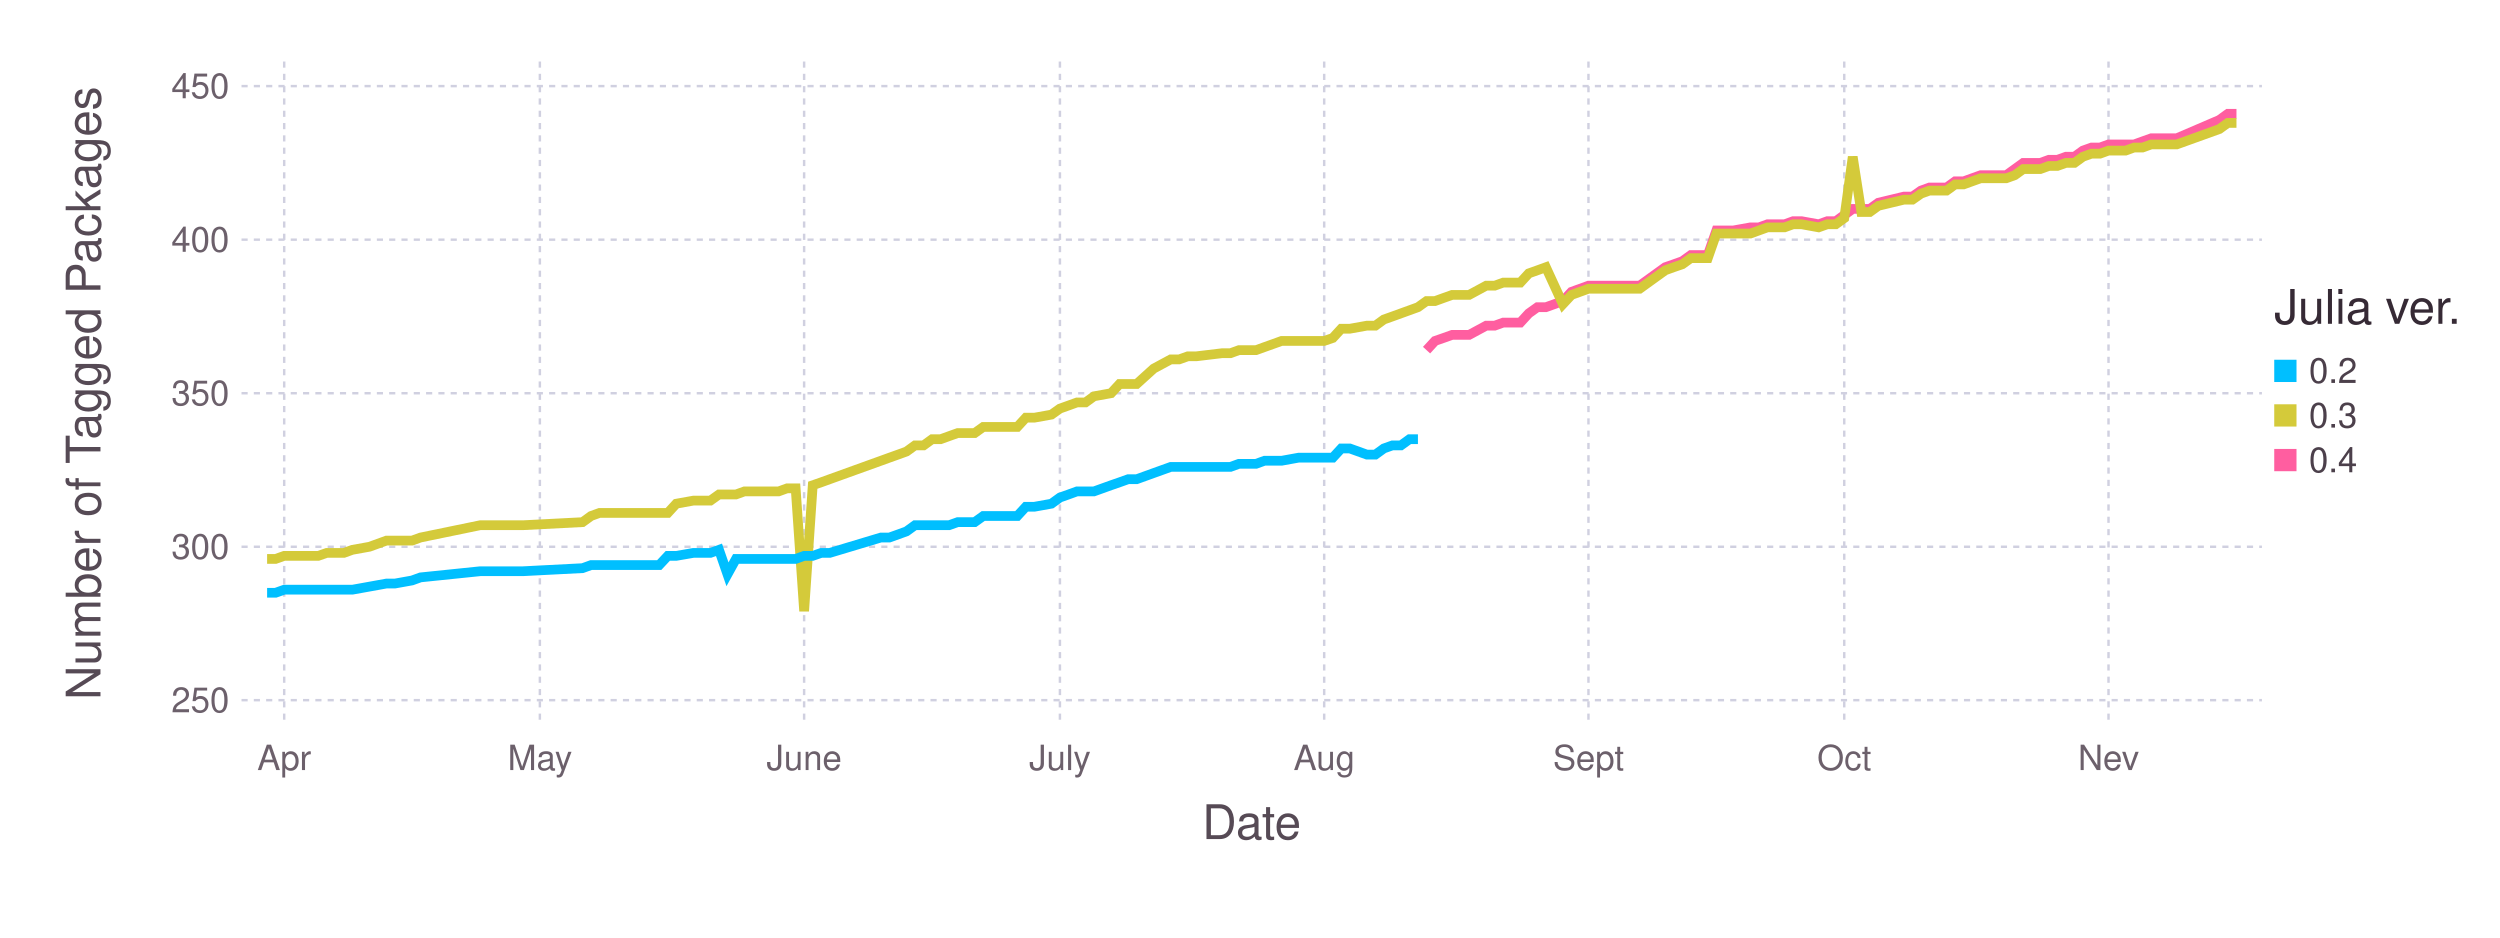
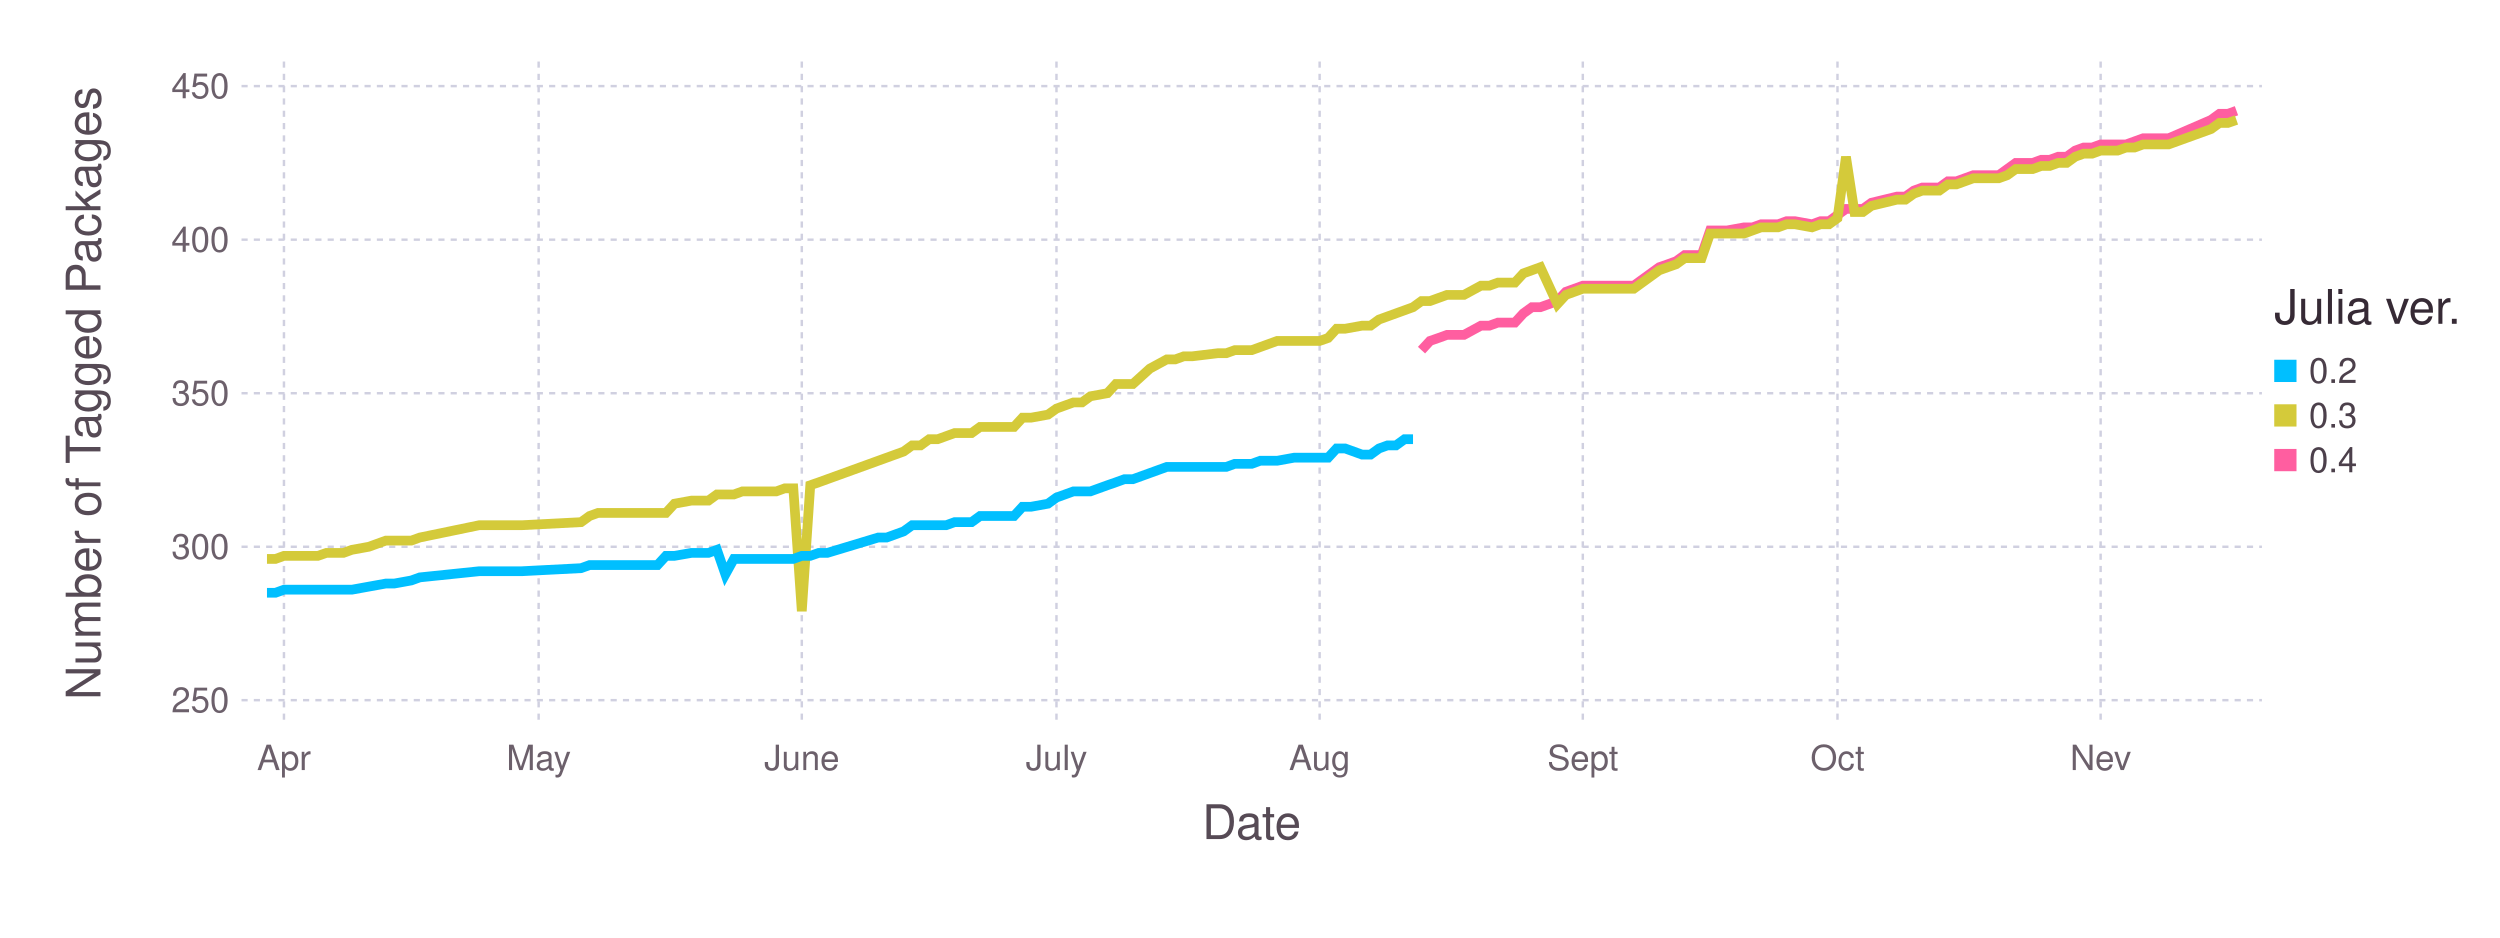
<svg xmlns="http://www.w3.org/2000/svg" version="1.2" width="203.2mm" height="76.2mm" viewBox="0 0 203.2 76.2" stroke="none" fill="#000000" stroke-width="0.3" font-size="3.88">
-   <g class="plotroot xscalable yscalable" id="fig-b1f71f68716c4196bcb70a48490e2397-element-1">
-     <g font-size="3.88" font-family="'PT Sans','Helvetica Neue','Helvetica',sans-serif" fill="#564A55" stroke="none" id="fig-b1f71f68716c4196bcb70a48490e2397-element-2">
+   <g class="plotroot xscalable yscalable" id="fig-25912cf9af7a46778ce4b27b85dea48d-element-1">
+     <g font-size="3.88" font-family="'PT Sans','Helvetica Neue','Helvetica',sans-serif" fill="#564A55" stroke="none" id="fig-25912cf9af7a46778ce4b27b85dea48d-element-2">
      <text x="101.74" y="68.2" text-anchor="middle">Date</text>
    </g>
-     <g class="guide xlabels" font-size="2.82" font-family="'PT Sans Caption','Helvetica Neue','Helvetica',sans-serif" fill="#6C606B" id="fig-b1f71f68716c4196bcb70a48490e2397-element-3">
-       <text x="23.1" y="62.59" text-anchor="middle">Apr</text>
-       <text x="43.88" y="62.59" text-anchor="middle">May</text>
-       <text x="65.36" y="62.59" text-anchor="middle">June</text>
-       <text x="86.15" y="62.59" text-anchor="middle">July</text>
-       <text x="107.63" y="62.59" text-anchor="middle">Aug</text>
-       <text x="129.11" y="62.59" text-anchor="middle">Sept</text>
-       <text x="149.9" y="62.59" text-anchor="middle">Oct</text>
-       <text x="171.38" y="62.59" text-anchor="middle">Nev</text>
+     <g class="guide xlabels" font-size="2.82" font-family="'PT Sans Caption','Helvetica Neue','Helvetica',sans-serif" fill="#6C606B" id="fig-25912cf9af7a46778ce4b27b85dea48d-element-3">
+       <text x="23.08" y="62.59" text-anchor="middle">Apr</text>
+       <text x="43.78" y="62.59" text-anchor="middle">May</text>
+       <text x="65.17" y="62.59" text-anchor="middle">June</text>
+       <text x="85.87" y="62.59" text-anchor="middle">July</text>
+       <text x="107.26" y="62.59" text-anchor="middle">Aug</text>
+       <text x="128.65" y="62.59" text-anchor="middle">Sept</text>
+       <text x="149.35" y="62.59" text-anchor="middle">Oct</text>
+       <text x="170.74" y="62.59" text-anchor="middle">Nev</text>
    </g>
-     <g class="guide colorkey" id="fig-b1f71f68716c4196bcb70a48490e2397-element-4">
-       <g fill="#4C404B" font-size="2.82" font-family="'PT Sans','Helvetica Neue','Helvetica',sans-serif" id="fig-b1f71f68716c4196bcb70a48490e2397-element-5">
-         <text x="187.67" y="30.14" dy="0.35em" id="fig-b1f71f68716c4196bcb70a48490e2397-element-6" class="color_0.2">0.2</text>
-         <text x="187.67" y="33.77" dy="0.35em" id="fig-b1f71f68716c4196bcb70a48490e2397-element-7" class="color_0.3">0.3</text>
-         <text x="187.67" y="37.4" dy="0.35em" id="fig-b1f71f68716c4196bcb70a48490e2397-element-8" class="color_0.4">0.4</text>
+     <g class="guide colorkey" id="fig-25912cf9af7a46778ce4b27b85dea48d-element-4">
+       <g fill="#4C404B" font-size="2.82" font-family="'PT Sans','Helvetica Neue','Helvetica',sans-serif" id="fig-25912cf9af7a46778ce4b27b85dea48d-element-5">
+         <text x="187.67" y="30.14" dy="0.35em" id="fig-25912cf9af7a46778ce4b27b85dea48d-element-6" class="color_0.2">0.2</text>
+         <text x="187.67" y="33.77" dy="0.35em" id="fig-25912cf9af7a46778ce4b27b85dea48d-element-7" class="color_0.3">0.3</text>
+         <text x="187.67" y="37.4" dy="0.35em" id="fig-25912cf9af7a46778ce4b27b85dea48d-element-8" class="color_0.4">0.4</text>
      </g>
-       <g stroke="none" id="fig-b1f71f68716c4196bcb70a48490e2397-element-9">
-         <rect x="184.85" y="29.24" width="1.81" height="1.81" id="fig-b1f71f68716c4196bcb70a48490e2397-element-10" fill="#00BFFF" class="color_0.2" />
-         <rect x="184.85" y="32.86" width="1.81" height="1.81" id="fig-b1f71f68716c4196bcb70a48490e2397-element-11" fill="#D4CA3A" class="color_0.3" />
-         <rect x="184.85" y="36.49" width="1.81" height="1.81" id="fig-b1f71f68716c4196bcb70a48490e2397-element-12" fill="#FF5EA0" class="color_0.4" />
+       <g stroke="none" id="fig-25912cf9af7a46778ce4b27b85dea48d-element-9">
+         <rect x="184.85" y="29.24" width="1.81" height="1.81" id="fig-25912cf9af7a46778ce4b27b85dea48d-element-10" class="color_0.2" fill="#00BFFF" />
+         <rect x="184.85" y="32.86" width="1.81" height="1.81" id="fig-25912cf9af7a46778ce4b27b85dea48d-element-11" class="color_0.3" fill="#D4CA3A" />
+         <rect x="184.85" y="36.49" width="1.81" height="1.81" id="fig-25912cf9af7a46778ce4b27b85dea48d-element-12" class="color_0.4" fill="#FF5EA0" />
      </g>
-       <g fill="#362A35" font-size="3.88" font-family="'PT Sans','Helvetica Neue','Helvetica',sans-serif" stroke="none" id="fig-b1f71f68716c4196bcb70a48490e2397-element-13">
-         <text x="184.85" y="26.32" id="fig-b1f71f68716c4196bcb70a48490e2397-element-14">Julia ver.</text>
+       <g fill="#362A35" font-size="3.88" font-family="'PT Sans','Helvetica Neue','Helvetica',sans-serif" stroke="none" id="fig-25912cf9af7a46778ce4b27b85dea48d-element-13">
+         <text x="184.85" y="26.32" id="fig-25912cf9af7a46778ce4b27b85dea48d-element-14">Julia ver.</text>
      </g>
    </g>
-     <g font-size="3.88" font-family="'PT Sans','Helvetica Neue','Helvetica',sans-serif" fill="#564A55" stroke="none" id="fig-b1f71f68716c4196bcb70a48490e2397-element-15">
-       <text x="8.81" y="29.96" text-anchor="middle" dy="0.35em" transform="rotate(-90, 8.81, 31.96)" id="fig-b1f71f68716c4196bcb70a48490e2397-element-16">Number of Tagged Packages</text>
+     <g font-size="3.88" font-family="'PT Sans','Helvetica Neue','Helvetica',sans-serif" fill="#564A55" stroke="none" id="fig-25912cf9af7a46778ce4b27b85dea48d-element-15">
+       <text x="8.81" y="29.96" text-anchor="middle" dy="0.35em" transform="rotate(-90, 8.81, 31.96)" id="fig-25912cf9af7a46778ce4b27b85dea48d-element-16">Number of Tagged Packages</text>
    </g>
-     <g clip-path="url(#fig-b1f71f68716c4196bcb70a48490e2397-element-18)" id="fig-b1f71f68716c4196bcb70a48490e2397-element-17">
-       <g pointer-events="visible" opacity="1" fill="none" stroke="none" class="guide background" id="fig-b1f71f68716c4196bcb70a48490e2397-element-19">
-         <rect x="19.63" y="5" width="164.22" height="53.91" id="fig-b1f71f68716c4196bcb70a48490e2397-element-20" />
+     <g clip-path="url(#fig-25912cf9af7a46778ce4b27b85dea48d-element-18)" id="fig-25912cf9af7a46778ce4b27b85dea48d-element-17">
+       <g pointer-events="visible" opacity="1" fill="none" stroke="none" class="guide background" id="fig-25912cf9af7a46778ce4b27b85dea48d-element-19">
+         <rect x="19.63" y="5" width="164.22" height="53.91" id="fig-25912cf9af7a46778ce4b27b85dea48d-element-20" />
      </g>
-       <g class="guide ygridlines xfixed" stroke-dasharray="0.5,0.5" stroke-width="0.2" stroke="#D0D0E0" id="fig-b1f71f68716c4196bcb70a48490e2397-element-21">
-         <path fill="none" d="M19.63,56.91 L 183.85 56.91" id="fig-b1f71f68716c4196bcb70a48490e2397-element-22" />
-         <path fill="none" d="M19.63,44.44 L 183.85 44.44" id="fig-b1f71f68716c4196bcb70a48490e2397-element-23" />
-         <path fill="none" d="M19.63,31.96 L 183.85 31.96" id="fig-b1f71f68716c4196bcb70a48490e2397-element-24" />
-         <path fill="none" d="M19.63,19.48 L 183.85 19.48" id="fig-b1f71f68716c4196bcb70a48490e2397-element-25" />
-         <path fill="none" d="M19.63,7 L 183.85 7" id="fig-b1f71f68716c4196bcb70a48490e2397-element-26" />
+       <g class="guide ygridlines xfixed" stroke-dasharray="0.5,0.5" stroke-width="0.2" stroke="#D0D0E0" id="fig-25912cf9af7a46778ce4b27b85dea48d-element-21">
+         <path fill="none" d="M19.63,56.91 L 183.85 56.91" id="fig-25912cf9af7a46778ce4b27b85dea48d-element-22" />
+         <path fill="none" d="M19.63,44.44 L 183.85 44.44" id="fig-25912cf9af7a46778ce4b27b85dea48d-element-23" />
+         <path fill="none" d="M19.63,31.96 L 183.85 31.96" id="fig-25912cf9af7a46778ce4b27b85dea48d-element-24" />
+         <path fill="none" d="M19.63,19.48 L 183.85 19.48" id="fig-25912cf9af7a46778ce4b27b85dea48d-element-25" />
+         <path fill="none" d="M19.63,7 L 183.85 7" id="fig-25912cf9af7a46778ce4b27b85dea48d-element-26" />
      </g>
-       <g class="guide xgridlines yfixed" stroke-dasharray="0.5,0.5" stroke-width="0.2" stroke="#D0D0E0" id="fig-b1f71f68716c4196bcb70a48490e2397-element-27">
-         <path fill="none" d="M23.1,5 L 23.1 58.91" id="fig-b1f71f68716c4196bcb70a48490e2397-element-28" />
-         <path fill="none" d="M43.88,5 L 43.88 58.91" id="fig-b1f71f68716c4196bcb70a48490e2397-element-29" />
-         <path fill="none" d="M65.36,5 L 65.36 58.91" id="fig-b1f71f68716c4196bcb70a48490e2397-element-30" />
-         <path fill="none" d="M86.15,5 L 86.15 58.91" id="fig-b1f71f68716c4196bcb70a48490e2397-element-31" />
-         <path fill="none" d="M107.63,5 L 107.63 58.91" id="fig-b1f71f68716c4196bcb70a48490e2397-element-32" />
-         <path fill="none" d="M129.11,5 L 129.11 58.91" id="fig-b1f71f68716c4196bcb70a48490e2397-element-33" />
-         <path fill="none" d="M149.9,5 L 149.9 58.91" id="fig-b1f71f68716c4196bcb70a48490e2397-element-34" />
-         <path fill="none" d="M171.38,5 L 171.38 58.91" id="fig-b1f71f68716c4196bcb70a48490e2397-element-35" />
+       <g class="guide xgridlines yfixed" stroke-dasharray="0.5,0.5" stroke-width="0.2" stroke="#D0D0E0" id="fig-25912cf9af7a46778ce4b27b85dea48d-element-27">
+         <path fill="none" d="M23.08,5 L 23.08 58.91" id="fig-25912cf9af7a46778ce4b27b85dea48d-element-28" />
+         <path fill="none" d="M43.78,5 L 43.78 58.91" id="fig-25912cf9af7a46778ce4b27b85dea48d-element-29" />
+         <path fill="none" d="M65.17,5 L 65.17 58.91" id="fig-25912cf9af7a46778ce4b27b85dea48d-element-30" />
+         <path fill="none" d="M85.87,5 L 85.87 58.91" id="fig-25912cf9af7a46778ce4b27b85dea48d-element-31" />
+         <path fill="none" d="M107.26,5 L 107.26 58.91" id="fig-25912cf9af7a46778ce4b27b85dea48d-element-32" />
+         <path fill="none" d="M128.65,5 L 128.65 58.91" id="fig-25912cf9af7a46778ce4b27b85dea48d-element-33" />
+         <path fill="none" d="M149.35,5 L 149.35 58.91" id="fig-25912cf9af7a46778ce4b27b85dea48d-element-34" />
+         <path fill="none" d="M170.74,5 L 170.74 58.91" id="fig-25912cf9af7a46778ce4b27b85dea48d-element-35" />
      </g>
-       <g class="plotpanel" id="fig-b1f71f68716c4196bcb70a48490e2397-element-36">
-         <g stroke-width="0.79" fill="none" class="geometry color_0.4" stroke="#FF5EA0" id="fig-b1f71f68716c4196bcb70a48490e2397-element-37">
-           <path fill="none" d="M115.95,28.46 L 116.64 27.71 117.33 27.47 118.03 27.22 118.72 27.22 119.41 27.22 120.8 26.47 121.49 26.47 122.18 26.22 122.88 26.22 123.57 26.22 124.26 25.47 124.96 24.97 125.65 24.97 127.03 24.47 127.73 23.72 129.11 23.22 129.81 23.22 130.5 23.22 133.27 23.22 135.35 21.72 136.04 21.48 136.74 21.23 137.43 20.73 138.12 20.73 138.81 20.73 139.51 18.73 140.2 18.73 140.89 18.73 142.28 18.48 142.97 18.48 143.66 18.23 144.36 18.23 145.05 18.23 145.74 17.98 146.44 17.98 147.82 18.23 148.52 17.98 149.21 17.98 149.9 17.48 150.59 16.98 151.29 16.98 151.98 16.98 152.67 16.48 154.75 15.98 155.44 15.98 156.14 15.49 156.83 15.24 157.52 15.24 158.22 15.24 158.91 14.74 159.6 14.74 160.29 14.49 160.99 14.24 161.68 14.24 162.37 14.24 163.07 14.24 163.76 13.74 164.45 13.24 165.15 13.24 165.84 13.24 166.53 12.99 167.22 12.99 167.92 12.74 168.61 12.74 169.3 12.24 170 11.99 170.69 11.99 171.38 11.74 172.07 11.74 172.77 11.74 173.46 11.74 174.15 11.49 174.85 11.24 176.92 11.24 180.39 9.75 181.08 9.25 181.78 9.25" id="fig-b1f71f68716c4196bcb70a48490e2397-element-38" />
+       <g class="plotpanel" id="fig-25912cf9af7a46778ce4b27b85dea48d-element-36">
+         <g stroke-width="0.79" fill="none" class="geometry color_0.4" stroke="#FF5EA0" id="fig-25912cf9af7a46778ce4b27b85dea48d-element-37">
+           <path fill="none" d="M115.54,28.46 L 116.23 27.71 116.92 27.47 117.61 27.22 118.3 27.22 118.99 27.22 120.37 26.47 121.06 26.47 121.75 26.22 122.44 26.22 123.13 26.22 123.82 25.47 124.51 24.97 125.2 24.97 126.58 24.47 127.27 23.72 128.65 23.22 129.34 23.22 130.03 23.22 132.79 23.22 134.86 21.72 135.55 21.48 136.24 21.23 136.93 20.73 137.62 20.73 138.31 20.73 139 18.73 139.69 18.73 140.38 18.73 141.76 18.48 142.45 18.48 143.14 18.23 143.83 18.23 144.52 18.23 145.21 17.98 145.9 17.98 147.28 18.23 147.97 17.98 148.66 17.98 149.35 17.48 150.04 16.98 150.73 16.98 151.42 16.98 152.11 16.48 154.18 15.98 154.87 15.98 155.56 15.49 156.25 15.24 156.94 15.24 157.63 15.24 158.32 14.74 159.01 14.74 159.7 14.49 160.39 14.24 161.08 14.24 161.77 14.24 162.46 14.24 163.15 13.74 163.84 13.24 164.53 13.24 165.22 13.24 165.91 12.99 166.6 12.99 167.29 12.74 167.98 12.74 168.67 12.24 169.36 11.99 170.05 11.99 170.74 11.74 171.43 11.74 172.12 11.74 172.81 11.74 173.5 11.49 174.19 11.24 176.26 11.24 179.71 9.75 180.4 9.25 181.09 9.25 181.78 9" id="fig-25912cf9af7a46778ce4b27b85dea48d-element-38" />
        </g>
-         <g stroke-width="0.79" fill="none" class="geometry color_0.3" stroke="#D4CA3A" id="fig-b1f71f68716c4196bcb70a48490e2397-element-39">
-           <path fill="none" d="M21.71,45.43 L 22.4 45.43 23.1 45.18 23.79 45.18 24.48 45.18 25.18 45.18 25.87 45.18 26.56 44.94 27.95 44.94 28.64 44.69 30.03 44.44 31.41 43.94 32.1 43.94 33.49 43.94 34.18 43.69 39.03 42.69 41.11 42.69 42.5 42.69 47.35 42.44 48.04 41.94 48.73 41.69 49.43 41.69 50.12 41.69 50.81 41.69 51.51 41.69 52.2 41.69 52.89 41.69 53.58 41.69 54.28 41.69 54.97 40.94 56.36 40.69 57.05 40.69 57.74 40.69 58.44 40.19 59.13 40.19 59.82 40.19 60.51 39.94 61.21 39.94 61.9 39.94 62.59 39.94 63.29 39.94 63.98 39.69 64.67 39.69 65.36 49.68 66.06 39.44 66.75 39.2 67.44 38.95 71.6 37.45 72.29 37.2 72.99 36.95 73.68 36.7 74.37 36.2 75.07 36.2 75.76 35.7 76.45 35.7 77.14 35.45 77.84 35.2 79.22 35.2 79.92 34.7 80.61 34.7 81.3 34.7 81.99 34.7 82.69 34.7 83.38 33.95 84.07 33.95 85.46 33.7 86.15 33.21 86.85 32.96 87.54 32.71 88.23 32.71 88.92 32.21 90.31 31.96 91 31.21 91.7 31.21 92.39 31.21 93.77 29.96 95.16 29.21 95.85 29.21 96.55 28.96 97.24 28.96 99.32 28.71 100.01 28.71 100.7 28.46 101.4 28.46 102.09 28.46 102.78 28.21 103.48 27.96 104.17 27.71 105.55 27.71 106.25 27.71 107.63 27.71 108.33 27.47 109.02 26.72 109.71 26.72 111.1 26.47 111.79 26.47 112.48 25.97 113.18 25.72 113.87 25.47 114.56 25.22 115.25 24.97 115.95 24.47 116.64 24.47 117.33 24.22 118.03 23.97 118.72 23.97 119.41 23.97 120.8 23.22 121.49 23.22 122.18 22.97 122.88 22.97 123.57 22.97 124.26 22.22 124.96 21.97 125.65 21.72 127.03 24.72 127.73 23.97 129.11 23.47 129.81 23.47 130.5 23.47 133.27 23.47 135.35 21.97 136.04 21.72 136.74 21.48 137.43 20.98 138.12 20.98 138.81 20.98 139.51 18.98 140.2 18.98 140.89 18.98 142.28 18.98 142.97 18.73 143.66 18.48 144.36 18.48 145.05 18.48 145.74 18.23 146.44 18.23 147.82 18.48 148.52 18.23 149.21 18.23 149.9 17.73 150.59 12.74 151.29 17.23 151.98 17.23 152.67 16.73 154.75 16.23 155.44 16.23 156.14 15.74 156.83 15.49 157.52 15.49 158.22 15.49 158.91 14.99 159.6 14.99 160.29 14.74 160.99 14.49 161.68 14.49 162.37 14.49 163.07 14.49 163.76 14.24 164.45 13.74 165.15 13.74 165.84 13.74 166.53 13.49 167.22 13.49 167.92 13.24 168.61 13.24 169.3 12.74 170 12.49 170.69 12.49 171.38 12.24 172.07 12.24 172.77 12.24 173.46 11.99 174.15 11.99 174.85 11.74 176.92 11.74 180.39 10.49 181.08 9.99 181.78 9.99" id="fig-b1f71f68716c4196bcb70a48490e2397-element-40" />
+         <g stroke-width="0.79" fill="none" class="geometry color_0.3" stroke="#D4CA3A" id="fig-25912cf9af7a46778ce4b27b85dea48d-element-39">
+           <path fill="none" d="M21.7,45.43 L 22.39 45.43 23.08 45.18 23.77 45.18 24.46 45.18 25.15 45.18 25.84 45.18 26.53 44.94 27.91 44.94 28.6 44.69 29.98 44.44 31.36 43.94 32.05 43.94 33.43 43.94 34.12 43.69 38.95 42.69 41.02 42.69 42.4 42.69 47.23 42.44 47.92 41.94 48.61 41.69 49.3 41.69 49.99 41.69 50.68 41.69 51.37 41.69 52.06 41.69 52.75 41.69 53.44 41.69 54.13 41.69 54.82 40.94 56.2 40.69 56.89 40.69 57.58 40.69 58.27 40.19 58.96 40.19 59.65 40.19 60.34 39.94 61.03 39.94 61.72 39.94 62.41 39.94 63.1 39.94 63.79 39.69 64.48 39.69 65.17 49.68 65.86 39.44 66.55 39.2 67.24 38.95 71.38 37.45 72.07 37.2 72.76 36.95 73.45 36.7 74.14 36.2 74.83 36.2 75.52 35.7 76.21 35.7 76.9 35.45 77.59 35.2 78.97 35.2 79.66 34.7 80.35 34.7 81.04 34.7 81.73 34.7 82.42 34.7 83.11 33.95 83.8 33.95 85.18 33.7 85.87 33.21 86.56 32.96 87.25 32.71 87.94 32.71 88.63 32.21 90.01 31.96 90.7 31.21 91.39 31.21 92.08 31.21 93.46 29.96 94.84 29.21 95.53 29.21 96.22 28.96 96.91 28.96 98.98 28.71 99.67 28.71 100.36 28.46 101.05 28.46 101.74 28.46 102.43 28.21 103.12 27.96 103.81 27.71 105.19 27.71 105.88 27.71 107.26 27.71 107.95 27.47 108.64 26.72 109.33 26.72 110.71 26.47 111.4 26.47 112.09 25.97 112.78 25.72 113.47 25.47 114.16 25.22 114.85 24.97 115.54 24.47 116.23 24.47 116.92 24.22 117.61 23.97 118.3 23.97 118.99 23.97 120.37 23.22 121.06 23.22 121.75 22.97 122.44 22.97 123.13 22.97 123.82 22.22 124.51 21.97 125.2 21.72 126.58 24.72 127.27 23.97 128.65 23.47 129.34 23.47 130.03 23.47 132.79 23.47 134.86 21.97 135.55 21.72 136.24 21.48 136.93 20.98 137.62 20.98 138.31 20.98 139 18.98 139.69 18.98 140.38 18.98 141.76 18.98 142.45 18.73 143.14 18.48 143.83 18.48 144.52 18.48 145.21 18.23 145.9 18.23 147.28 18.48 147.97 18.23 148.66 18.23 149.35 17.73 150.04 12.74 150.73 17.23 151.42 17.23 152.11 16.73 154.18 16.23 154.87 16.23 155.56 15.74 156.25 15.49 156.94 15.49 157.63 15.49 158.32 14.99 159.01 14.99 159.7 14.74 160.39 14.49 161.08 14.49 161.77 14.49 162.46 14.49 163.15 14.24 163.84 13.74 164.53 13.74 165.22 13.74 165.91 13.49 166.6 13.49 167.29 13.24 167.98 13.24 168.67 12.74 169.36 12.49 170.05 12.49 170.74 12.24 171.43 12.24 172.12 12.24 172.81 11.99 173.5 11.99 174.19 11.74 176.26 11.74 179.71 10.49 180.4 9.99 181.09 9.99 181.78 9.75" id="fig-25912cf9af7a46778ce4b27b85dea48d-element-40" />
        </g>
-         <g stroke-width="0.79" fill="none" class="geometry color_0.2" stroke="#00BFFF" id="fig-b1f71f68716c4196bcb70a48490e2397-element-41">
-           <path fill="none" d="M21.71,48.18 L 22.4 48.18 23.1 47.93 23.79 47.93 24.48 47.93 25.18 47.93 25.87 47.93 26.56 47.93 27.95 47.93 28.64 47.93 30.03 47.68 31.41 47.43 32.1 47.43 33.49 47.18 34.18 46.93 39.03 46.43 41.11 46.43 42.5 46.43 47.35 46.18 48.04 45.93 48.73 45.93 49.43 45.93 50.12 45.93 50.81 45.93 51.51 45.93 52.2 45.93 52.89 45.93 53.58 45.93 54.28 45.18 54.97 45.18 56.36 44.94 57.05 44.94 57.74 44.94 58.44 44.69 59.13 46.68 59.82 45.43 60.51 45.43 61.21 45.43 61.9 45.43 62.59 45.43 63.29 45.43 63.98 45.43 64.67 45.43 65.36 45.18 66.06 45.18 66.75 44.94 67.44 44.94 71.6 43.69 72.29 43.69 72.99 43.44 73.68 43.19 74.37 42.69 75.07 42.69 75.76 42.69 76.45 42.69 77.14 42.69 77.84 42.44 79.22 42.44 79.92 41.94 80.61 41.94 81.3 41.94 81.99 41.94 82.69 41.94 83.38 41.19 84.07 41.19 85.46 40.94 86.15 40.44 86.85 40.19 87.54 39.94 88.23 39.94 88.92 39.94 90.31 39.44 91 39.2 91.7 38.95 92.39 38.95 93.77 38.45 95.16 37.95 95.85 37.95 96.55 37.95 97.24 37.95 99.32 37.95 100.01 37.95 100.7 37.7 101.4 37.7 102.09 37.7 102.78 37.45 103.48 37.45 104.17 37.45 105.55 37.2 106.25 37.2 107.63 37.2 108.33 37.2 109.02 36.45 109.71 36.45 111.1 36.95 111.79 36.95 112.48 36.45 113.18 36.2 113.87 36.2 114.56 35.7 115.25 35.7" id="fig-b1f71f68716c4196bcb70a48490e2397-element-42" />
+         <g stroke-width="0.79" fill="none" class="geometry color_0.2" stroke="#00BFFF" id="fig-25912cf9af7a46778ce4b27b85dea48d-element-41">
+           <path fill="none" d="M21.7,48.18 L 22.39 48.18 23.08 47.93 23.77 47.93 24.46 47.93 25.15 47.93 25.84 47.93 26.53 47.93 27.91 47.93 28.6 47.93 29.98 47.68 31.36 47.43 32.05 47.43 33.43 47.18 34.12 46.93 38.95 46.43 41.02 46.43 42.4 46.43 47.23 46.18 47.92 45.93 48.61 45.93 49.3 45.93 49.99 45.93 50.68 45.93 51.37 45.93 52.06 45.93 52.75 45.93 53.44 45.93 54.13 45.18 54.82 45.18 56.2 44.94 56.89 44.94 57.58 44.94 58.27 44.69 58.96 46.68 59.65 45.43 60.34 45.43 61.03 45.43 61.72 45.43 62.41 45.43 63.1 45.43 63.79 45.43 64.48 45.43 65.17 45.18 65.86 45.18 66.55 44.94 67.24 44.94 71.38 43.69 72.07 43.69 72.76 43.44 73.45 43.19 74.14 42.69 74.83 42.69 75.52 42.69 76.21 42.69 76.9 42.69 77.59 42.44 78.97 42.44 79.66 41.94 80.35 41.94 81.04 41.94 81.73 41.94 82.42 41.94 83.11 41.19 83.8 41.19 85.18 40.94 85.87 40.44 86.56 40.19 87.25 39.94 87.94 39.94 88.63 39.94 90.01 39.44 90.7 39.2 91.39 38.95 92.08 38.95 93.46 38.45 94.84 37.95 95.53 37.95 96.22 37.95 96.91 37.95 98.98 37.95 99.67 37.95 100.36 37.7 101.05 37.7 101.74 37.7 102.43 37.45 103.12 37.45 103.81 37.45 105.19 37.2 105.88 37.2 107.26 37.2 107.95 37.2 108.64 36.45 109.33 36.45 110.71 36.95 111.4 36.95 112.09 36.45 112.78 36.2 113.47 36.2 114.16 35.7 114.85 35.7" id="fig-25912cf9af7a46778ce4b27b85dea48d-element-42" />
        </g>
      </g>
    </g>
-     <g class="guide ylabels" font-size="2.82" font-family="'PT Sans Caption','Helvetica Neue','Helvetica',sans-serif" fill="#6C606B" id="fig-b1f71f68716c4196bcb70a48490e2397-element-43">
-       <text x="18.63" y="56.91" text-anchor="end" dy="0.35em" id="fig-b1f71f68716c4196bcb70a48490e2397-element-44">250</text>
-       <text x="18.63" y="44.44" text-anchor="end" dy="0.35em" id="fig-b1f71f68716c4196bcb70a48490e2397-element-45">300</text>
-       <text x="18.63" y="31.96" text-anchor="end" dy="0.35em" id="fig-b1f71f68716c4196bcb70a48490e2397-element-46">350</text>
-       <text x="18.63" y="19.48" text-anchor="end" dy="0.35em" id="fig-b1f71f68716c4196bcb70a48490e2397-element-47">400</text>
-       <text x="18.63" y="7" text-anchor="end" dy="0.35em" id="fig-b1f71f68716c4196bcb70a48490e2397-element-48">450</text>
+     <g class="guide ylabels" font-size="2.82" font-family="'PT Sans Caption','Helvetica Neue','Helvetica',sans-serif" fill="#6C606B" id="fig-25912cf9af7a46778ce4b27b85dea48d-element-43">
+       <text x="18.63" y="56.91" text-anchor="end" dy="0.35em" id="fig-25912cf9af7a46778ce4b27b85dea48d-element-44">250</text>
+       <text x="18.63" y="44.44" text-anchor="end" dy="0.35em" id="fig-25912cf9af7a46778ce4b27b85dea48d-element-45">300</text>
+       <text x="18.63" y="31.96" text-anchor="end" dy="0.35em" id="fig-25912cf9af7a46778ce4b27b85dea48d-element-46">350</text>
+       <text x="18.63" y="19.48" text-anchor="end" dy="0.35em" id="fig-25912cf9af7a46778ce4b27b85dea48d-element-47">400</text>
+       <text x="18.63" y="7" text-anchor="end" dy="0.35em" id="fig-25912cf9af7a46778ce4b27b85dea48d-element-48">450</text>
    </g>
  </g>
  <defs>
-     <clipPath id="fig-b1f71f68716c4196bcb70a48490e2397-element-18">
+     <clipPath id="fig-25912cf9af7a46778ce4b27b85dea48d-element-18">
      <path d="M19.63,5 L 183.85 5 183.85 58.91 19.63 58.91" />
    </clipPath>
  </defs>
</svg>
